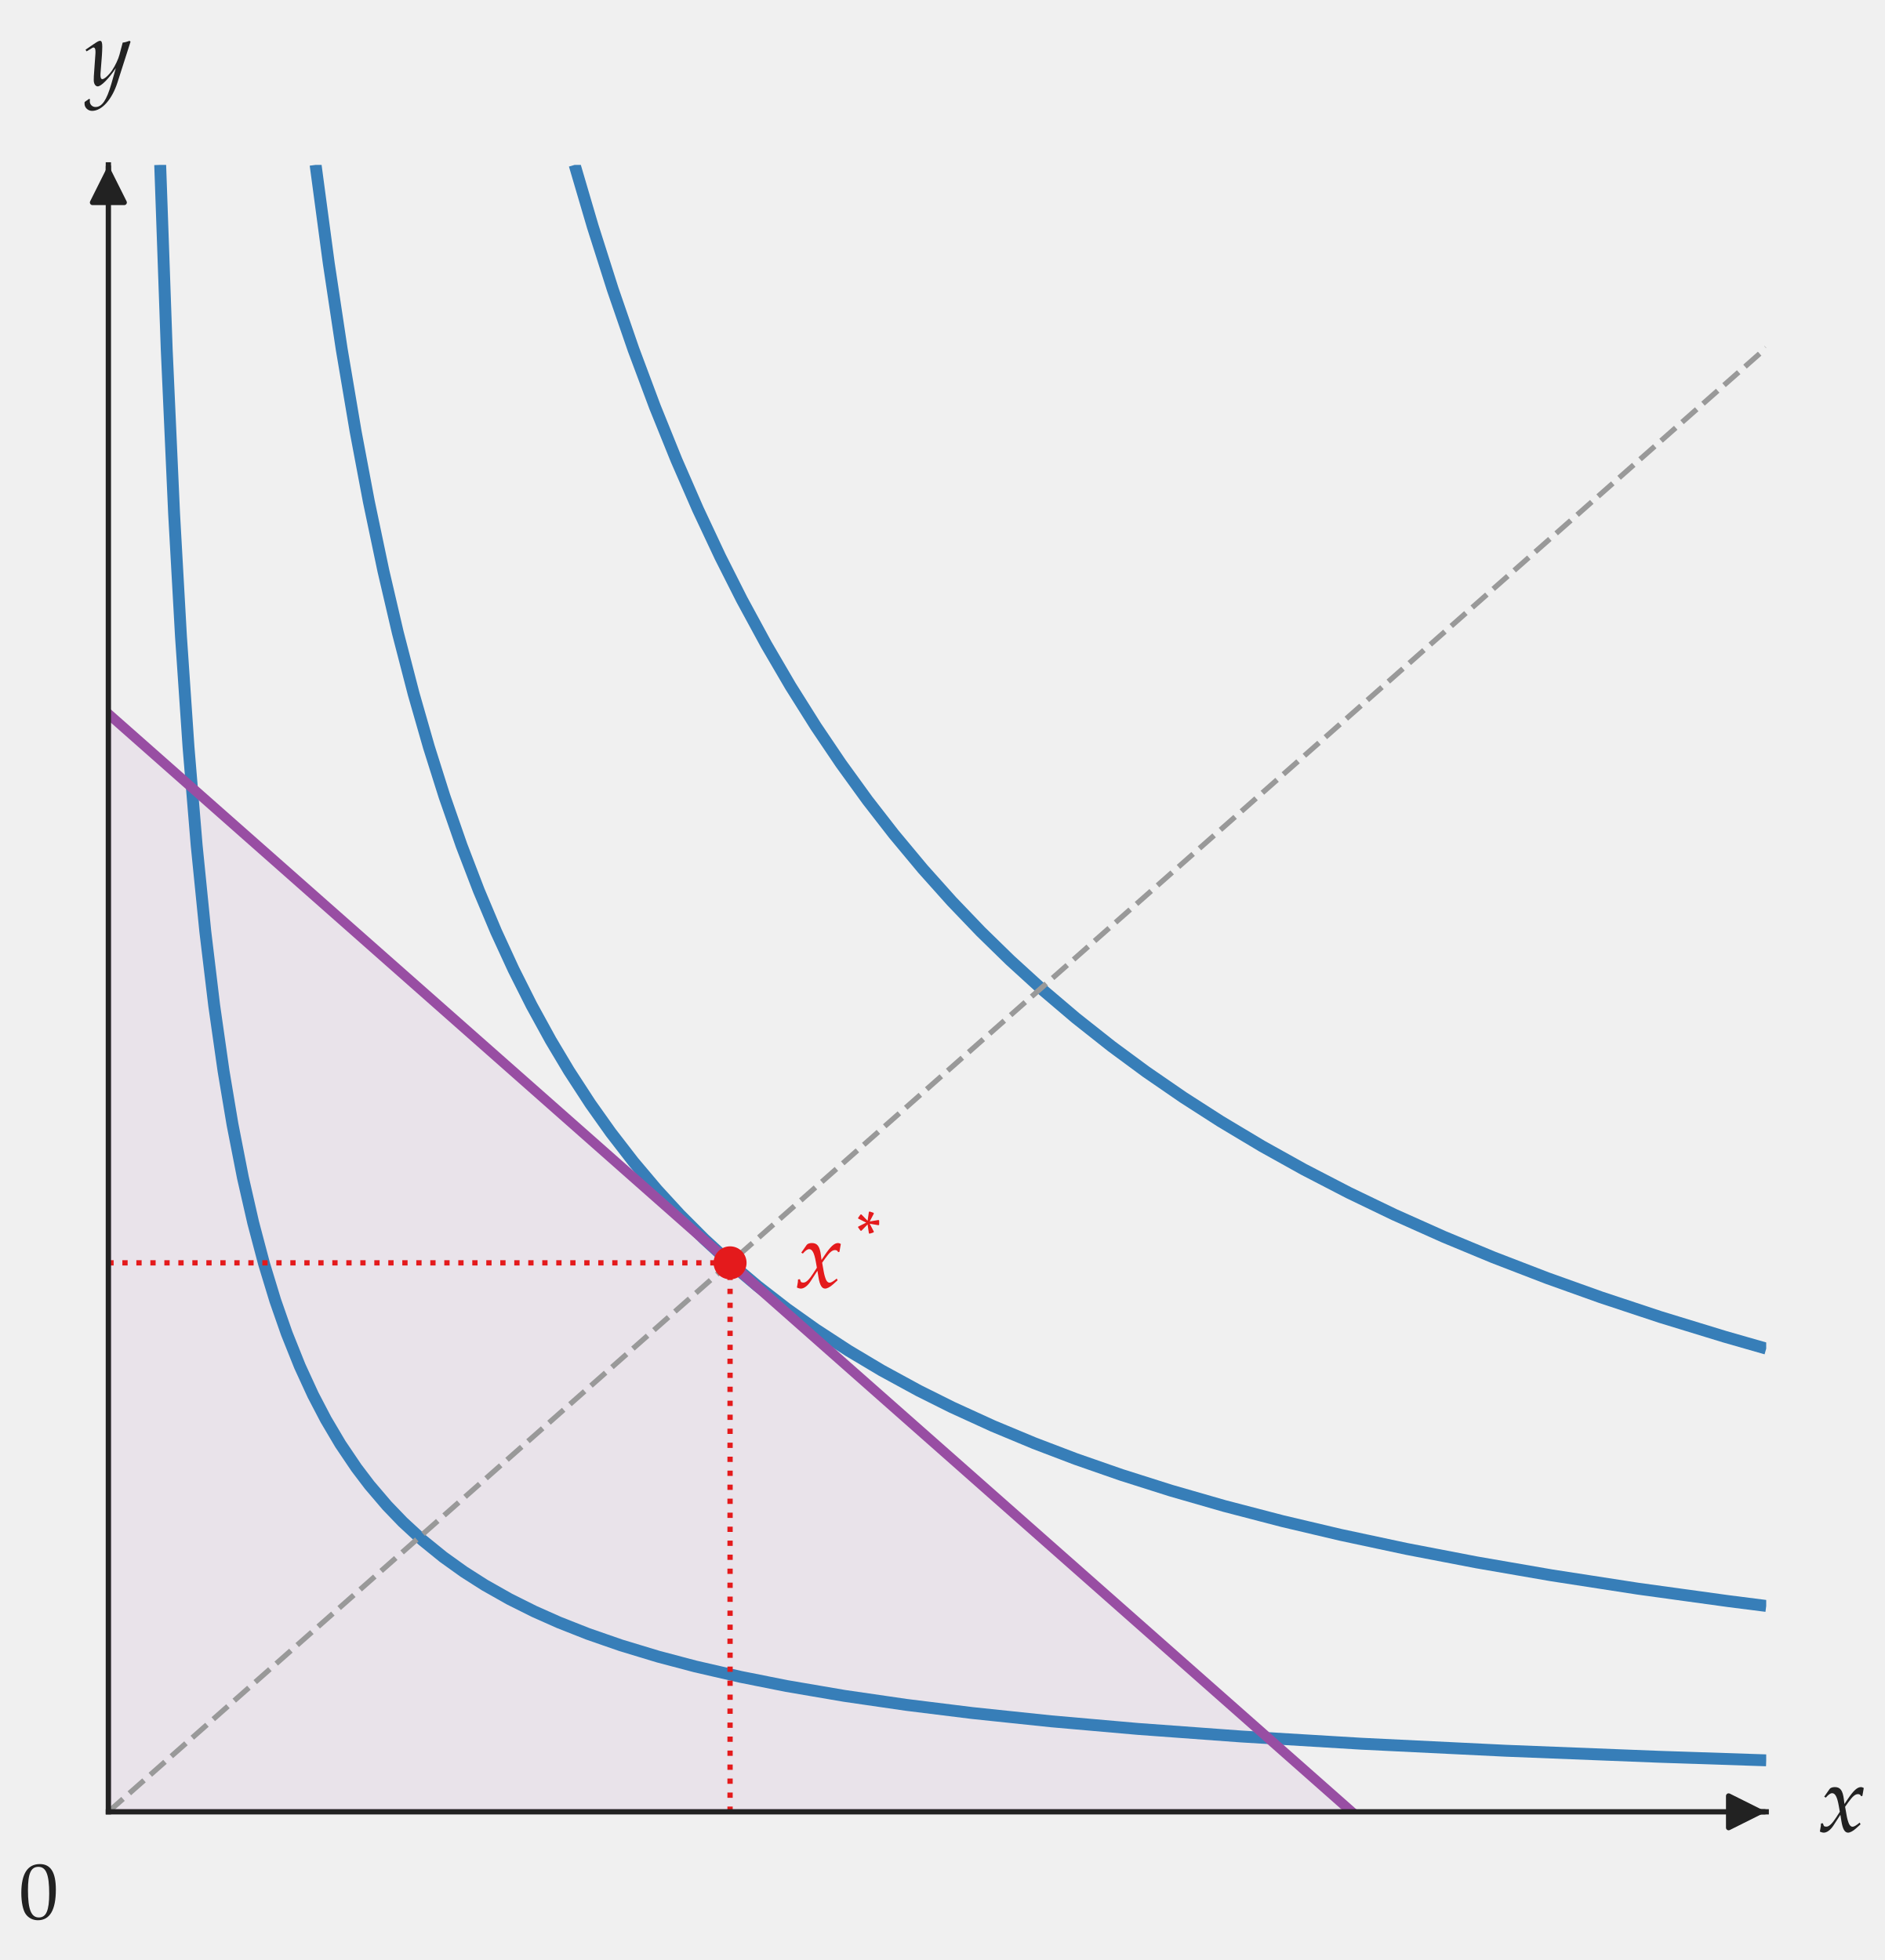
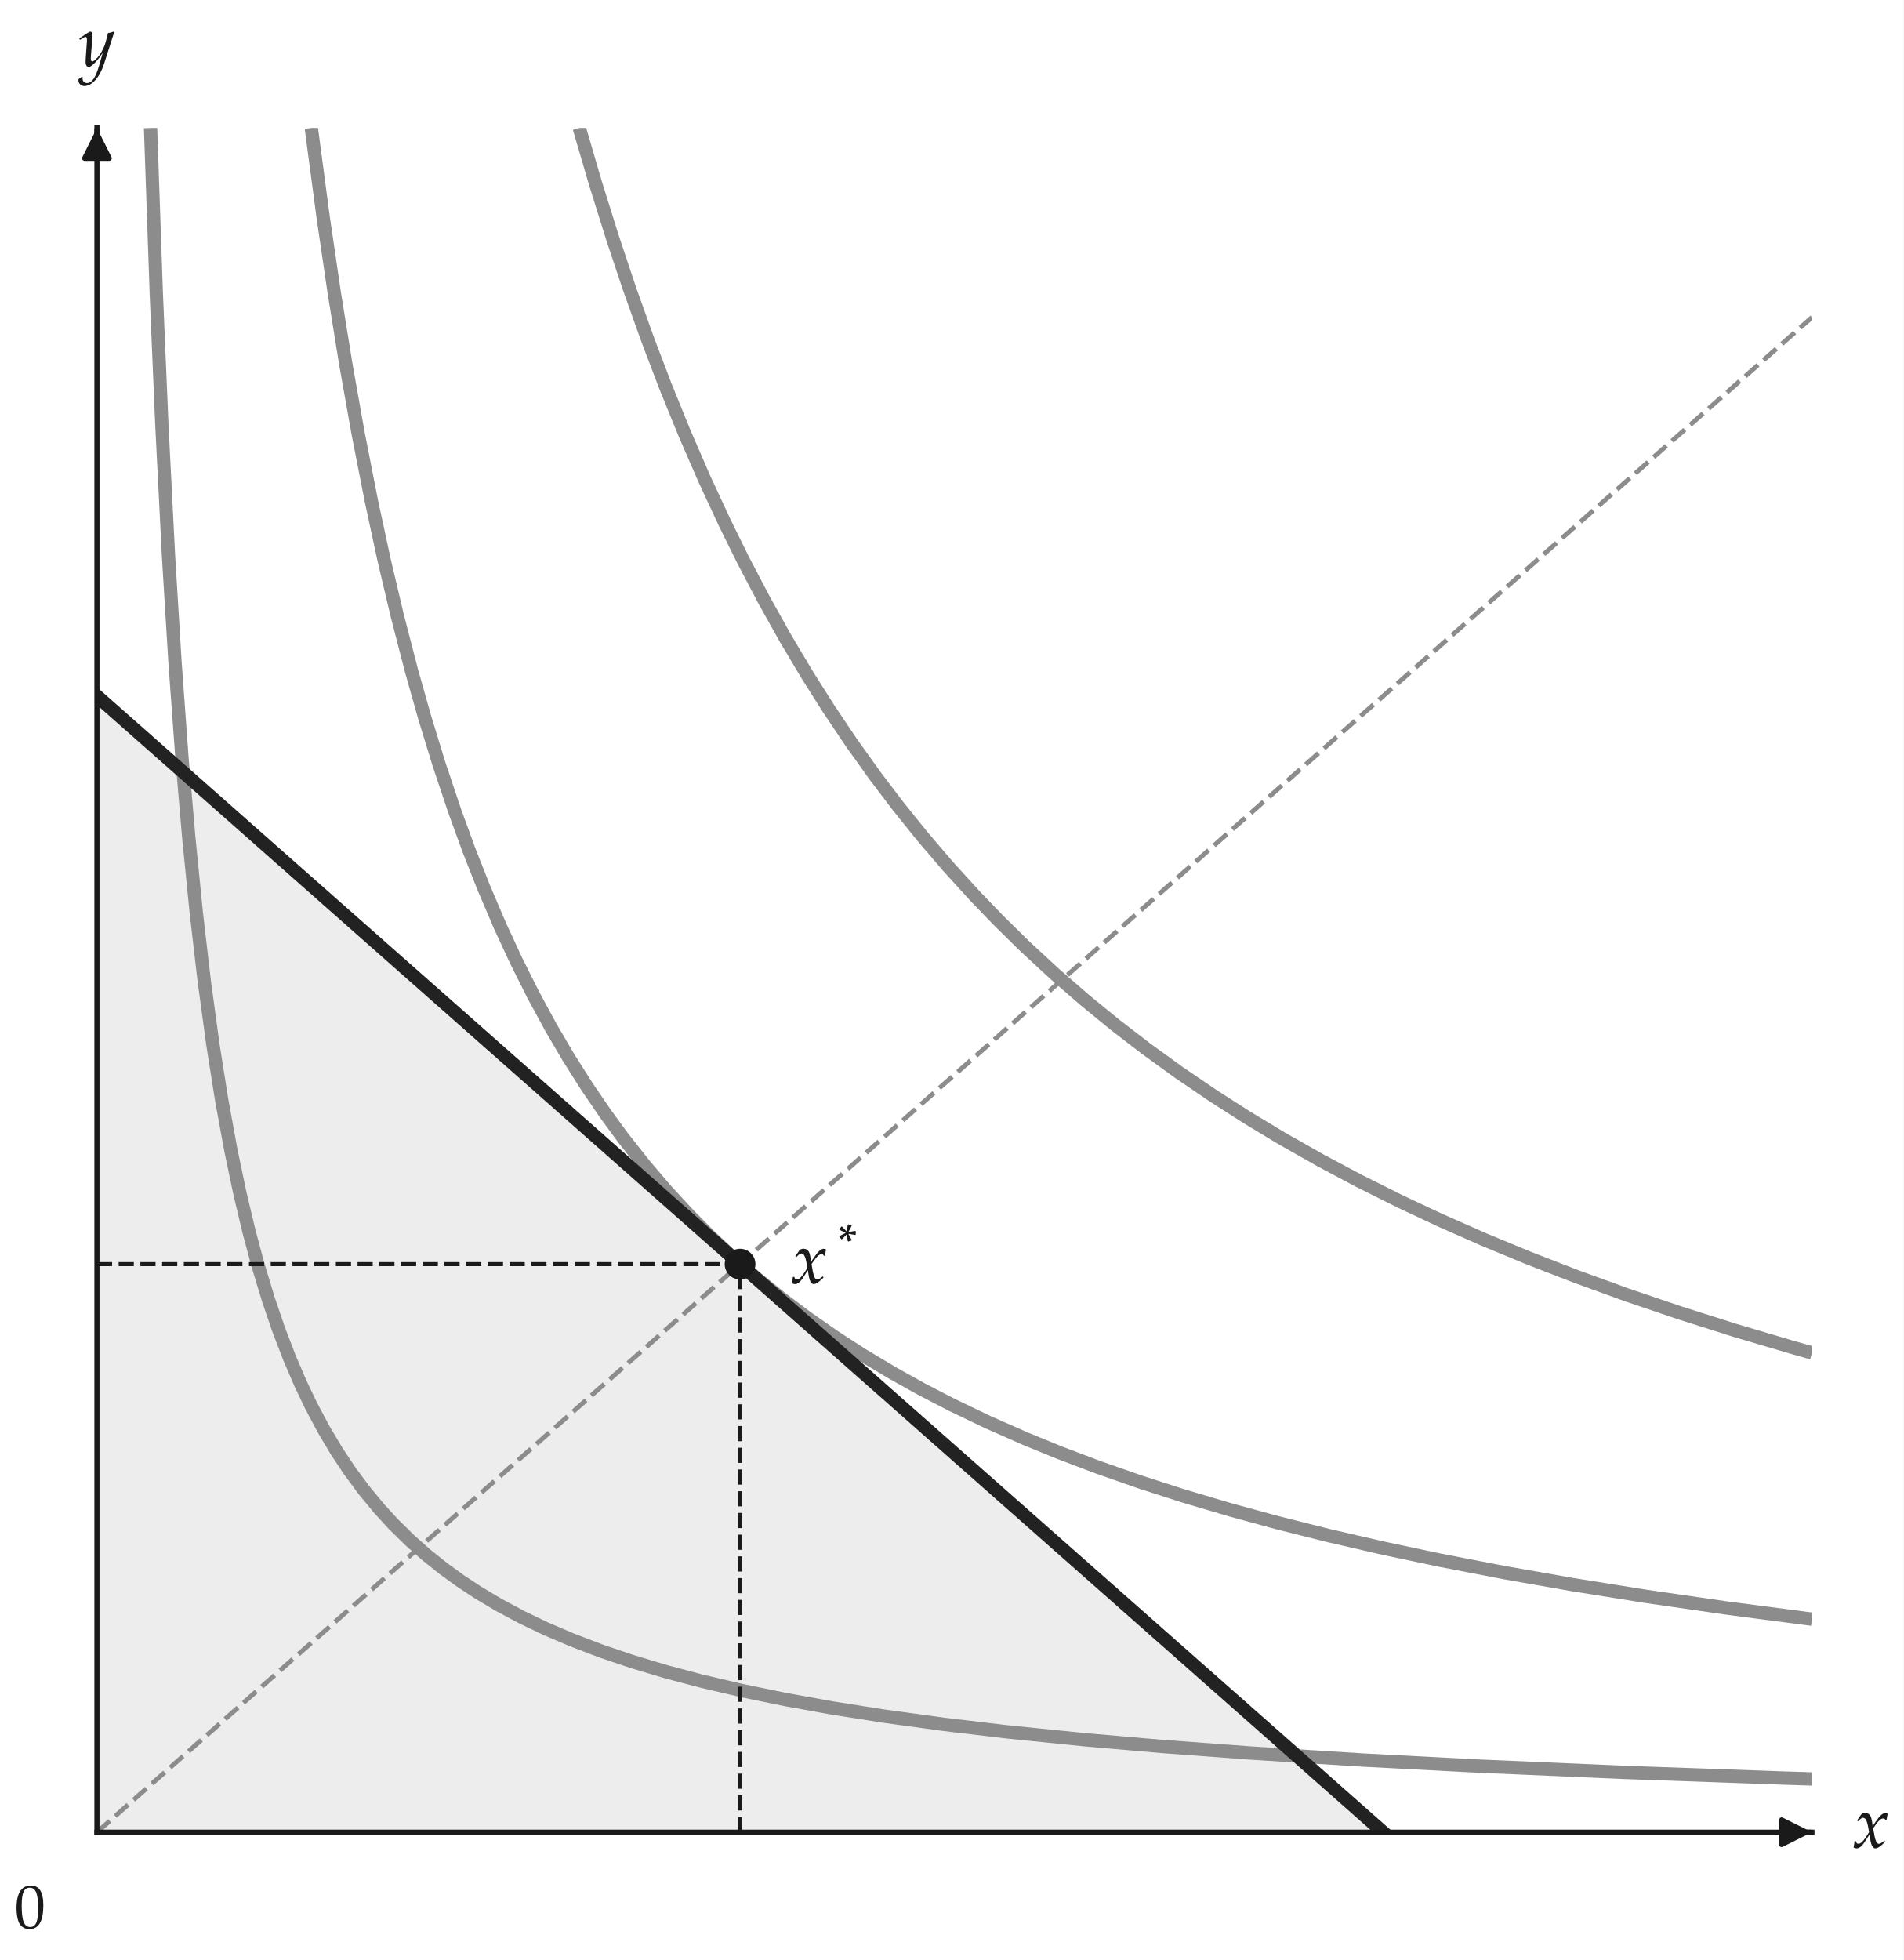
- <svg xmlns="http://www.w3.org/2000/svg" xmlns:xlink="http://www.w3.org/1999/xlink" width="285.393pt" height="296.906pt" viewBox="0 0 285.393 296.906" version="1.1">
+ <svg xmlns="http://www.w3.org/2000/svg" xmlns:xlink="http://www.w3.org/1999/xlink" width="371.604pt" height="382.561pt" viewBox="0 0 371.604 382.561" version="1.1">
  <defs>
    <style type="text/css">*{stroke-linejoin: round; stroke-linecap: butt}</style>
  </defs>
  <g id="figure_1">
    <g id="patch_1">
-       <path d="M 0 296.906  L 285.393 296.906  L 285.393 0  L 0 0  L 0 296.906  z " style="fill: none; opacity: 0" />
+       <path d="M 0 382.561  L 371.604 382.561  L 371.604 0  L 0 0  z " style="fill: #ffffff" />
    </g>
    <g id="axes_1">
      <g id="patch_2">
-         <path d="M 16.413 274.458  L 267.513 274.458  L 267.513 24.978  L 16.413 24.978  L 16.413 274.458  z " style="fill: none; opacity: 0" />
+         <path d="M 18.924 357.618  L 353.724 357.618  L 353.724 24.978  L 18.924 24.978  z " style="fill: #ffffff" />
      </g>
      <g id="patch_3">
-         <path d="M 267.262 274.458  Q 267.387 274.458 266.619 274.458  " style="fill: none; stroke: #222222; stroke-width: 0.8; stroke-linecap: round" />
-         <path d="M 261.819 272.058  L 266.619 274.458  L 261.819 276.858  z " style="fill: #222222; stroke: #222222; stroke-width: 0.8; stroke-linecap: round" />
+         <path d="M 353.389 357.618  Q 353.557 357.618 352.606 357.618  " style="fill: none; stroke: #1a1a1a; stroke-linecap: round" />
+         <path d="M 347.806 355.218  L 352.606 357.618  L 347.806 360.018  z " style="fill: #1a1a1a; stroke: #1a1a1a; stroke-linecap: round" />
      </g>
      <g id="patch_4">
-         <path d="M 16.413 25.227  Q 16.413 25.103 16.413 25.872  " style="fill: none; stroke: #222222; stroke-width: 0.8; stroke-linecap: round" />
-         <path d="M 14.013 30.672  L 16.413 25.872  L 18.813 30.672  z " style="fill: #222222; stroke: #222222; stroke-width: 0.8; stroke-linecap: round" />
+         <path d="M 18.924 25.311  Q 18.924 25.144 18.924 26.096  " style="fill: none; stroke: #1a1a1a; stroke-linecap: round" />
+         <path d="M 16.524 30.896  L 18.924 26.096  L 21.324 30.896  z " style="fill: #1a1a1a; stroke: #1a1a1a; stroke-linecap: round" />
      </g>
      <g id="FillBetweenPolyCollection_1">
        <defs>
-           <path id="m8f95e49d3d" d="M 16.413 -22.448  L 16.413 -188.768  L 204.738 -22.448  L 204.738 -22.448  L 204.738 -22.448  L 16.413 -22.448  z " style="stroke: #984ea3; stroke-opacity: 0.08" />
+           <path id="m75186e1479" d="M 18.924 -24.943  L 18.924 -246.703  L 270.024 -24.943  L 270.024 -24.943  L 270.024 -24.943  L 18.924 -24.943  z " style="stroke: #222222; stroke-opacity: 0.08" />
        </defs>
-         <g clip-path="url(#p1e993a5454)">
-           <use xlink:href="#m8f95e49d3d" x="0" y="296.906" style="fill: #984ea3; fill-opacity: 0.08; stroke: #984ea3; stroke-opacity: 0.08" />
+         <g clip-path="url(#p93da99f1e0)">
+           <use xlink:href="#m75186e1479" x="0" y="382.561" style="fill: #222222; fill-opacity: 0.08; stroke: #222222; stroke-opacity: 0.08" />
        </g>
      </g>
      <g id="matplotlib.axis_1">
        <g id="xtick_1">
          <g id="line2d_1" />
        </g>
        <g id="xtick_2">
          <g id="line2d_2" />
        </g>
        <g id="xtick_3">
          <g id="line2d_3" />
        </g>
        <g id="xtick_4">
          <g id="line2d_4" />
        </g>
        <g id="xtick_5">
          <g id="line2d_5" />
        </g>
        <g id="xtick_6">
          <g id="line2d_6" />
        </g>
        <g id="xtick_7">
          <g id="line2d_7" />
        </g>
        <g id="xtick_8">
          <g id="line2d_8" />
        </g>
        <g id="xtick_9">
          <g id="line2d_9" />
        </g>
      </g>
      <g id="matplotlib.axis_2">
        <g id="ytick_1">
          <g id="line2d_10" />
        </g>
        <g id="ytick_2">
          <g id="line2d_11" />
        </g>
        <g id="ytick_3">
          <g id="line2d_12" />
        </g>
        <g id="ytick_4">
          <g id="line2d_13" />
        </g>
        <g id="ytick_5">
          <g id="line2d_14" />
        </g>
        <g id="ytick_6">
          <g id="line2d_15" />
        </g>
        <g id="ytick_7">
          <g id="line2d_16" />
        </g>
        <g id="ytick_8">
          <g id="line2d_17" />
        </g>
      </g>
      <g id="QuadContourSet_1">
-         <path d="M 24.263 24.978  L 25.251 52.927  L 26.367 77.771  L 27.41 96.404  L 28.553 113.173  L 29.788 128.08  L 31.097 141.123  L 32.44 152.302  L 33.859 162.24  L 35.211 170.314  L 36.791 178.388  L 38.351 185.22  L 39.992 191.431  L 41.694 197.021  L 43.427 201.99  L 45.416 206.959  L 47.413 211.306  L 49.357 215.033  L 51.56 218.76  L 53.987 222.356  L 55.972 224.971  L 58.62 228.076  L 61.009 230.56  L 64.006 233.324  L 67.136 235.863  L 70.267 238.107  L 73.398 240.104  L 77.155 242.229  L 80.912 244.106  L 84.669 245.777  L 89.053 247.507  L 94.062 249.246  L 99.698 250.952  L 105.333 252.442  L 112.221 254.024  L 119.155 255.404  L 127.876 256.893  L 137.268 258.258  L 147.287 259.498  L 159.184 260.745  L 172.334 261.901  L 187.989 263.046  L 206.148 264.14  L 228.064 265.207  L 251.232 266.119  L 267.513 266.66  L 267.513 266.66  " clip-path="url(#p1e993a5454)" style="fill: none; stroke: #377eb8; stroke-width: 1.8" />
-         <path d="M 47.801 24.978  L 49.796 39.884  L 51.761 52.927  L 53.861 65.349  L 55.865 75.976  L 58.067 86.466  L 60.249 95.823  L 62.65 105.099  L 64.965 113.173  L 67.317 120.627  L 69.909 128.08  L 72.528 134.912  L 75.142 141.123  L 77.781 146.859  L 80.516 152.302  L 83.417 157.591  L 86.193 162.24  L 89.426 167.209  L 92.511 171.556  L 95.941 175.995  L 99.535 180.252  L 102.958 183.978  L 106.676 187.705  L 110.727 191.431  L 114.726 194.808  L 119.184 198.263  L 123.55 201.369  L 128.502 204.597  L 133.511 207.586  L 139.147 210.657  L 144.179 213.17  L 150.418 216.023  L 156.68 218.632  L 162.941 221.017  L 169.829 223.416  L 177.344 225.8  L 185.484 228.143  L 194.25 230.426  L 203.017 232.494  L 213.036 234.632  L 223.681 236.678  L 235.001 238.635  L 248.102 240.66  L 261.877 242.556  L 267.513 243.272  L 267.513 243.272  " clip-path="url(#p1e993a5454)" style="fill: none; stroke: #377eb8; stroke-width: 1.8" />
-         <path d="M 87.035 24.978  L 89.775 34.294  L 92.81 43.836  L 95.945 52.927  L 99.194 61.623  L 102.459 69.697  L 105.709 77.15  L 109.09 84.349  L 112.353 90.814  L 116.06 97.646  L 119.735 103.936  L 123.59 110.068  L 127.362 115.658  L 131.41 121.248  L 135.39 126.372  L 139.773 131.634  L 144.156 136.535  L 148.552 141.123  L 153.006 145.47  L 157.932 149.961  L 162.941 154.217  L 168.371 158.513  L 173.586 162.36  L 179.222 166.241  L 184.858 169.861  L 191.119 173.61  L 197.468 177.146  L 204.269 180.669  L 211.157 183.987  L 218.671 187.348  L 226.185 190.468  L 234.326 193.605  L 242.466 196.517  L 251.479 199.506  L 261.251 202.497  L 267.513 204.291  L 267.513 204.291  " clip-path="url(#p1e993a5454)" style="fill: none; stroke: #377eb8; stroke-width: 1.8" />
+         <path d="M 29.391 24.978  L 30.513 57.275  L 31.597 82.947  L 32.903 108.619  L 34.171 129.322  L 35.557 148.369  L 36.834 163.275  L 38.321 178.181  L 39.866 191.431  L 41.558 203.853  L 43.262 214.619  L 45.081 224.556  L 46.816 232.838  L 48.588 240.291  L 50.363 246.916  L 52.363 253.541  L 54.337 259.338  L 56.555 265.135  L 58.693 270.103  L 60.673 274.257  L 63.178 278.975  L 65.683 283.188  L 68.187 286.972  L 71.015 290.807  L 74.032 294.464  L 76.749 297.432  L 80.117 300.744  L 83.216 303.485  L 86.555 306.158  L 89.895 308.579  L 93.234 310.784  L 97.409 313.275  L 101.851 315.65  L 106.593 317.92  L 111.602 320.065  L 117.447 322.294  L 123.291 324.271  L 129.97 326.277  L 136.716 328.072  L 144.998 330.012  L 153.347 331.726  L 162.531 333.382  L 172.55 334.962  L 184.239 336.564  L 196.762 338.048  L 211.791 339.572  L 226.819 340.875  L 244.352 342.179  L 266.059 343.533  L 288.602 344.712  L 316.988 345.938  L 347.045 347.01  L 353.724 347.221  L 353.724 347.221  " clip-path="url(#p93da99f1e0)" style="fill: none; stroke: #8c8c8c; stroke-width: 2.6" />
+         <path d="M 60.774 24.978  L 63.083 42.369  L 65.275 57.275  L 67.554 71.353  L 69.914 84.603  L 72.515 97.853  L 75.019 109.447  L 77.563 120.213  L 80.348 130.978  L 82.92 140.088  L 85.72 149.209  L 88.77 158.306  L 91.565 165.976  L 94.416 173.213  L 97.595 180.666  L 100.749 187.486  L 104.088 194.157  L 107.549 200.541  L 110.945 206.338  L 114.612 212.135  L 118.282 217.508  L 121.627 222.072  L 125.796 227.359  L 129.97 232.256  L 134.317 236.978  L 138.419 241.119  L 142.822 245.26  L 147.563 249.4  L 152.681 253.541  L 157.522 257.176  L 162.998 260.994  L 168.376 264.471  L 174.22 267.976  L 180.064 271.227  L 185.909 274.251  L 192.803 277.557  L 200.102 280.782  L 206.781 283.514  L 214.295 286.363  L 222.644 289.284  L 230.993 291.974  L 240.177 294.699  L 249.361 297.206  L 259.38 299.723  L 270.234 302.224  L 281.088 304.517  L 293.611 306.938  L 306.969 309.288  L 321.163 311.558  L 337.026 313.855  L 352.889 315.933  L 353.724 316.037  L 353.724 316.037  " clip-path="url(#p93da99f1e0)" style="fill: none; stroke: #8c8c8c; stroke-width: 2.6" />
+         <path d="M 113.087 24.978  L 116.236 35.744  L 119.604 46.509  L 122.926 56.447  L 126.474 66.384  L 129.97 75.553  L 133.651 84.603  L 137.484 93.43  L 141.457 101.994  L 145.136 109.447  L 149.173 117.138  L 153.347 124.606  L 157.634 131.806  L 161.826 138.431  L 166.28 145.056  L 170.88 151.492  L 175.426 157.478  L 180.094 163.275  L 185.074 169.1  L 190.319 174.869  L 195.109 179.838  L 200.175 184.806  L 205.946 190.139  L 211.791 195.214  L 217.635 199.991  L 223.729 204.681  L 230.158 209.336  L 236.838 213.881  L 243.517 218.156  L 250.196 222.183  L 257.71 226.445  L 265.224 230.447  L 273.32 234.494  L 281.088 238.142  L 289.711 241.947  L 298.62 245.631  L 307.804 249.191  L 317.5 252.713  L 327.842 256.224  L 338.696 259.666  L 349.549 262.881  L 353.724 264.063  L 353.724 264.063  " clip-path="url(#p93da99f1e0)" style="fill: none; stroke: #8c8c8c; stroke-width: 2.6" />
      </g>
      <g id="line2d_18">
-         <path d="M 204.738 274.458  L 16.413 108.138  " clip-path="url(#p1e993a5454)" style="fill: none; stroke: #984ea3; stroke-width: 1.5; stroke-linecap: square" />
+         <path d="M 270.024 357.618  L 18.924 135.858  " clip-path="url(#p93da99f1e0)" style="fill: none; stroke: #222222; stroke-width: 2.6; stroke-linecap: square" />
      </g>
      <g id="line2d_19">
-         <path d="M 110.576 274.458  L 110.576 191.298  " clip-path="url(#p1e993a5454)" style="fill: none; stroke-dasharray: 0.8,1.32; stroke-dashoffset: 0; stroke: #e41a1c; stroke-width: 0.8" />
+         <path d="M 144.474 357.618  L 144.474 246.738  " clip-path="url(#p93da99f1e0)" style="fill: none; stroke-dasharray: 2.96,1.28; stroke-dashoffset: 0; stroke: #1a1a1a; stroke-width: 0.8" />
      </g>
      <g id="line2d_20">
-         <path d="M 16.413 191.298  L 110.576 191.298  " clip-path="url(#p1e993a5454)" style="fill: none; stroke-dasharray: 0.8,1.32; stroke-dashoffset: 0; stroke: #e41a1c; stroke-width: 0.8" />
+         <path d="M 18.924 246.738  L 144.474 246.738  " clip-path="url(#p93da99f1e0)" style="fill: none; stroke-dasharray: 2.96,1.28; stroke-dashoffset: 0; stroke: #1a1a1a; stroke-width: 0.8" />
      </g>
      <g id="line2d_21">
-         <path d="M 16.413 274.458  L 267.513 52.698  " clip-path="url(#p1e993a5454)" style="fill: none; stroke-dasharray: 2.96,1.28; stroke-dashoffset: 0; stroke: #999999; stroke-width: 0.8" />
+         <path d="M 18.924 357.618  L 353.724 61.938  " clip-path="url(#p93da99f1e0)" style="fill: none; stroke-dasharray: 3.33,1.44; stroke-dashoffset: 0; stroke: #8c8c8c; stroke-width: 0.9" />
      </g>
      <g id="patch_5">
-         <path d="M 16.413 274.458  L 16.413 24.978  " style="fill: none; stroke: #222222; stroke-width: 0.8; stroke-linejoin: miter; stroke-linecap: square" />
+         <path d="M 18.924 357.618  L 18.924 24.978  " style="fill: none; stroke: #1a1a1a; stroke-linejoin: miter; stroke-linecap: square" />
      </g>
      <g id="patch_6">
-         <path d="M 16.413 274.458  L 267.513 274.458  " style="fill: none; stroke: #222222; stroke-width: 0.8; stroke-linejoin: miter; stroke-linecap: square" />
+         <path d="M 18.924 357.618  L 353.724 357.618  " style="fill: none; stroke: #1a1a1a; stroke-linejoin: miter; stroke-linecap: square" />
      </g>
      <g id="text_1">
-         <g style="fill: #222222" transform="translate(275.513 277.573) scale(0.14 -0.14)">
+         <g style="fill: #1a1a1a" transform="translate(361.724 360.733) scale(0.14 -0.14)">
          <defs>
            <path id="TeXGyrePagella-Italic-59" d="M 58 6  C 154 -45 256 -70 333 -70  C 544 -70 794 115 992 416  L 1478 1165  L 1549 723  C 1638 179 1779 -70 2010 -70  C 2150 -70 2355 38 2560 224  L 2874 506  L 2816 627  C 2586 435 2426 339 2323 339  C 2227 339 2144 403 2080 531  C 2022 653 1952 890 1920 1075  L 1805 1722  L 2029 2035  C 2330 2451 2502 2598 2701 2598  C 2803 2598 2880 2547 2912 2451  L 3002 2477  L 3098 3021  C 3021 3066 2963 3085 2906 3085  C 2650 3085 2394 2854 1997 2266  L 1760 1914  L 1722 2221  C 1645 2854 1472 3085 1094 3085  C 928 3085 787 3034 730 2950  L 358 2419  L 467 2355  C 659 2573 787 2662 909 2662  C 1120 2662 1261 2400 1370 1773  L 1440 1376  L 1184 979  C 909 550 691 346 512 346  C 416 346 346 371 333 403  L 262 582  L 134 563  C 134 435 122 352 83 147  C 70 70 64 51 58 6  z " transform="scale(0.015625)" />
          </defs>
          <use xlink:href="#TeXGyrePagella-Italic-59" transform="translate(0 0.796875)" />
        </g>
      </g>
      <g id="text_2">
-         <g style="fill: #222222" transform="translate(12.913 13.044) scale(0.14 -0.14)">
+         <g style="fill: #1a1a1a" transform="translate(15.424 13.044) scale(0.14 -0.14)">
          <defs>
            <path id="TeXGyrePagella-Italic-5a" d="M -51 -1267  C -51 -1542 186 -1766 474 -1766  C 1152 -1766 1856 -973 2234 211  L 3136 3027  L 3066 3085  C 2880 3014 2733 2976 2592 2963  L 2368 2118  C 2291 1818 2067 1350 1856 1037  C 1632 710 1318 429 1178 429  C 1037 429 1050 736 1056 819  L 1152 2061  C 1165 2259 1178 2502 1178 2682  C 1178 2970 1133 3085 1024 3085  C 941 3085 851 3040 544 2829  L 19 2470  L 90 2355  L 410 2547  C 442 2573 525 2624 570 2624  C 736 2624 710 2298 704 2195  L 595 640  L 589 384  C 582 115 704 -70 864 -70  C 1101 -70 1638 474 2118 1197  L 1805 102  C 1478 -1030 1158 -1498 710 -1498  C 486 -1498 314 -1325 314 -1101  C 314 -1069 320 -1018 326 -960  L 262 -934  L -45 -1152  C -51 -1197 -51 -1235 -51 -1267  z " transform="scale(0.015625)" />
          </defs>
          <use xlink:href="#TeXGyrePagella-Italic-5a" transform="translate(0 0.796875)" />
        </g>
      </g>
      <g id="text_3">
-         <g style="fill: #222222" transform="translate(2.88 290.6544) scale(0.12 -0.12)">
+         <g style="fill: #1a1a1a" transform="translate(2.88 376.3092) scale(0.12 -0.12)">
          <defs>
            <path id="TeXGyrePagella-Regular-11" d="M 186 2074  C 186 1325 320 678 544 365  C 768 51 1126 -128 1523 -128  C 2490 -128 2976 704 2976 2342  C 2976 3744 2560 4410 1683 4410  C 691 4410 186 3622 186 2074  z M 723 2304  C 723 3654 960 4186 1568 4186  C 2189 4186 2438 3558 2438 2022  C 2438 659 2195 96 1606 96  C 986 96 723 742 723 2304  z " transform="scale(0.015625)" />
          </defs>
          <use xlink:href="#TeXGyrePagella-Regular-11" transform="translate(0 0.09375)" />
        </g>
      </g>
      <g id="line2d_22">
        <defs>
-           <path id="mb4dc2e104f" d="M 0 2  C 0.53 2 1.039 1.789 1.414 1.414  C 1.789 1.039 2 0.53 2 0  C 2 -0.53 1.789 -1.039 1.414 -1.414  C 1.039 -1.789 0.53 -2 0 -2  C -0.53 -2 -1.039 -1.789 -1.414 -1.414  C -1.789 -1.039 -2 -0.53 -2 0  C -2 0.53 -1.789 1.039 -1.414 1.414  C -1.039 1.789 -0.53 2 0 2  z " style="stroke: #e41a1c" />
+           <path id="mab1a3e2383" d="M 0 2.5  C 0.663 2.5 1.299 2.237 1.768 1.768  C 2.237 1.299 2.5 0.663 2.5 0  C 2.5 -0.663 2.237 -1.299 1.768 -1.768  C 1.299 -2.237 0.663 -2.5 0 -2.5  C -0.663 -2.5 -1.299 -2.237 -1.768 -1.768  C -2.237 -1.299 -2.5 -0.663 -2.5 0  C -2.5 0.663 -2.237 1.299 -1.768 1.768  C -1.299 2.237 -0.663 2.5 0 2.5  z " style="stroke: #1a1a1a" />
        </defs>
        <g>
-           <use xlink:href="#mb4dc2e104f" x="110.576" y="191.298" style="fill: #e41a1c; stroke: #e41a1c" />
+           <use xlink:href="#mab1a3e2383" x="144.474" y="246.738" style="fill: #1a1a1a; stroke: #1a1a1a" />
        </g>
      </g>
      <g id="text_4">
-         <g style="fill: #e41a1c" transform="translate(120.5755 195.141) scale(0.14 -0.14)">
+         <g style="fill: #1a1a1a" transform="translate(154.474 250.581) scale(0.14 -0.14)">
          <defs>
            <path id="TeXGyrePagella-Regular-b" d="M 205 2874  L 448 2541  L 531 2534  L 1146 3162  L 1274 2291  L 1344 2246  L 1734 2374  L 1766 2451  L 1357 3232  L 2227 3085  L 2291 3136  L 2291 3546  L 2227 3603  L 1357 3456  L 1766 4237  L 1734 4314  L 1344 4442  L 1274 4397  L 1146 3526  L 531 4154  L 448 4147  L 205 3814  L 224 3738  L 1011 3341  L 224 2950  L 205 2874  z " transform="scale(0.015625)" />
          </defs>
          <use xlink:href="#TeXGyrePagella-Italic-59" transform="translate(0 0.673438)" />
          <use xlink:href="#TeXGyrePagella-Regular-b" transform="translate(64.82853 34.41562) scale(0.7)" />
        </g>
      </g>
    </g>
  </g>
  <defs>
-     <clipPath id="p1e993a5454">
-       <rect x="16.413" y="24.978" width="251.1" height="249.48" />
+     <clipPath id="p93da99f1e0">
+       <rect x="18.924" y="24.978" width="334.8" height="332.64" />
    </clipPath>
  </defs>
</svg>
